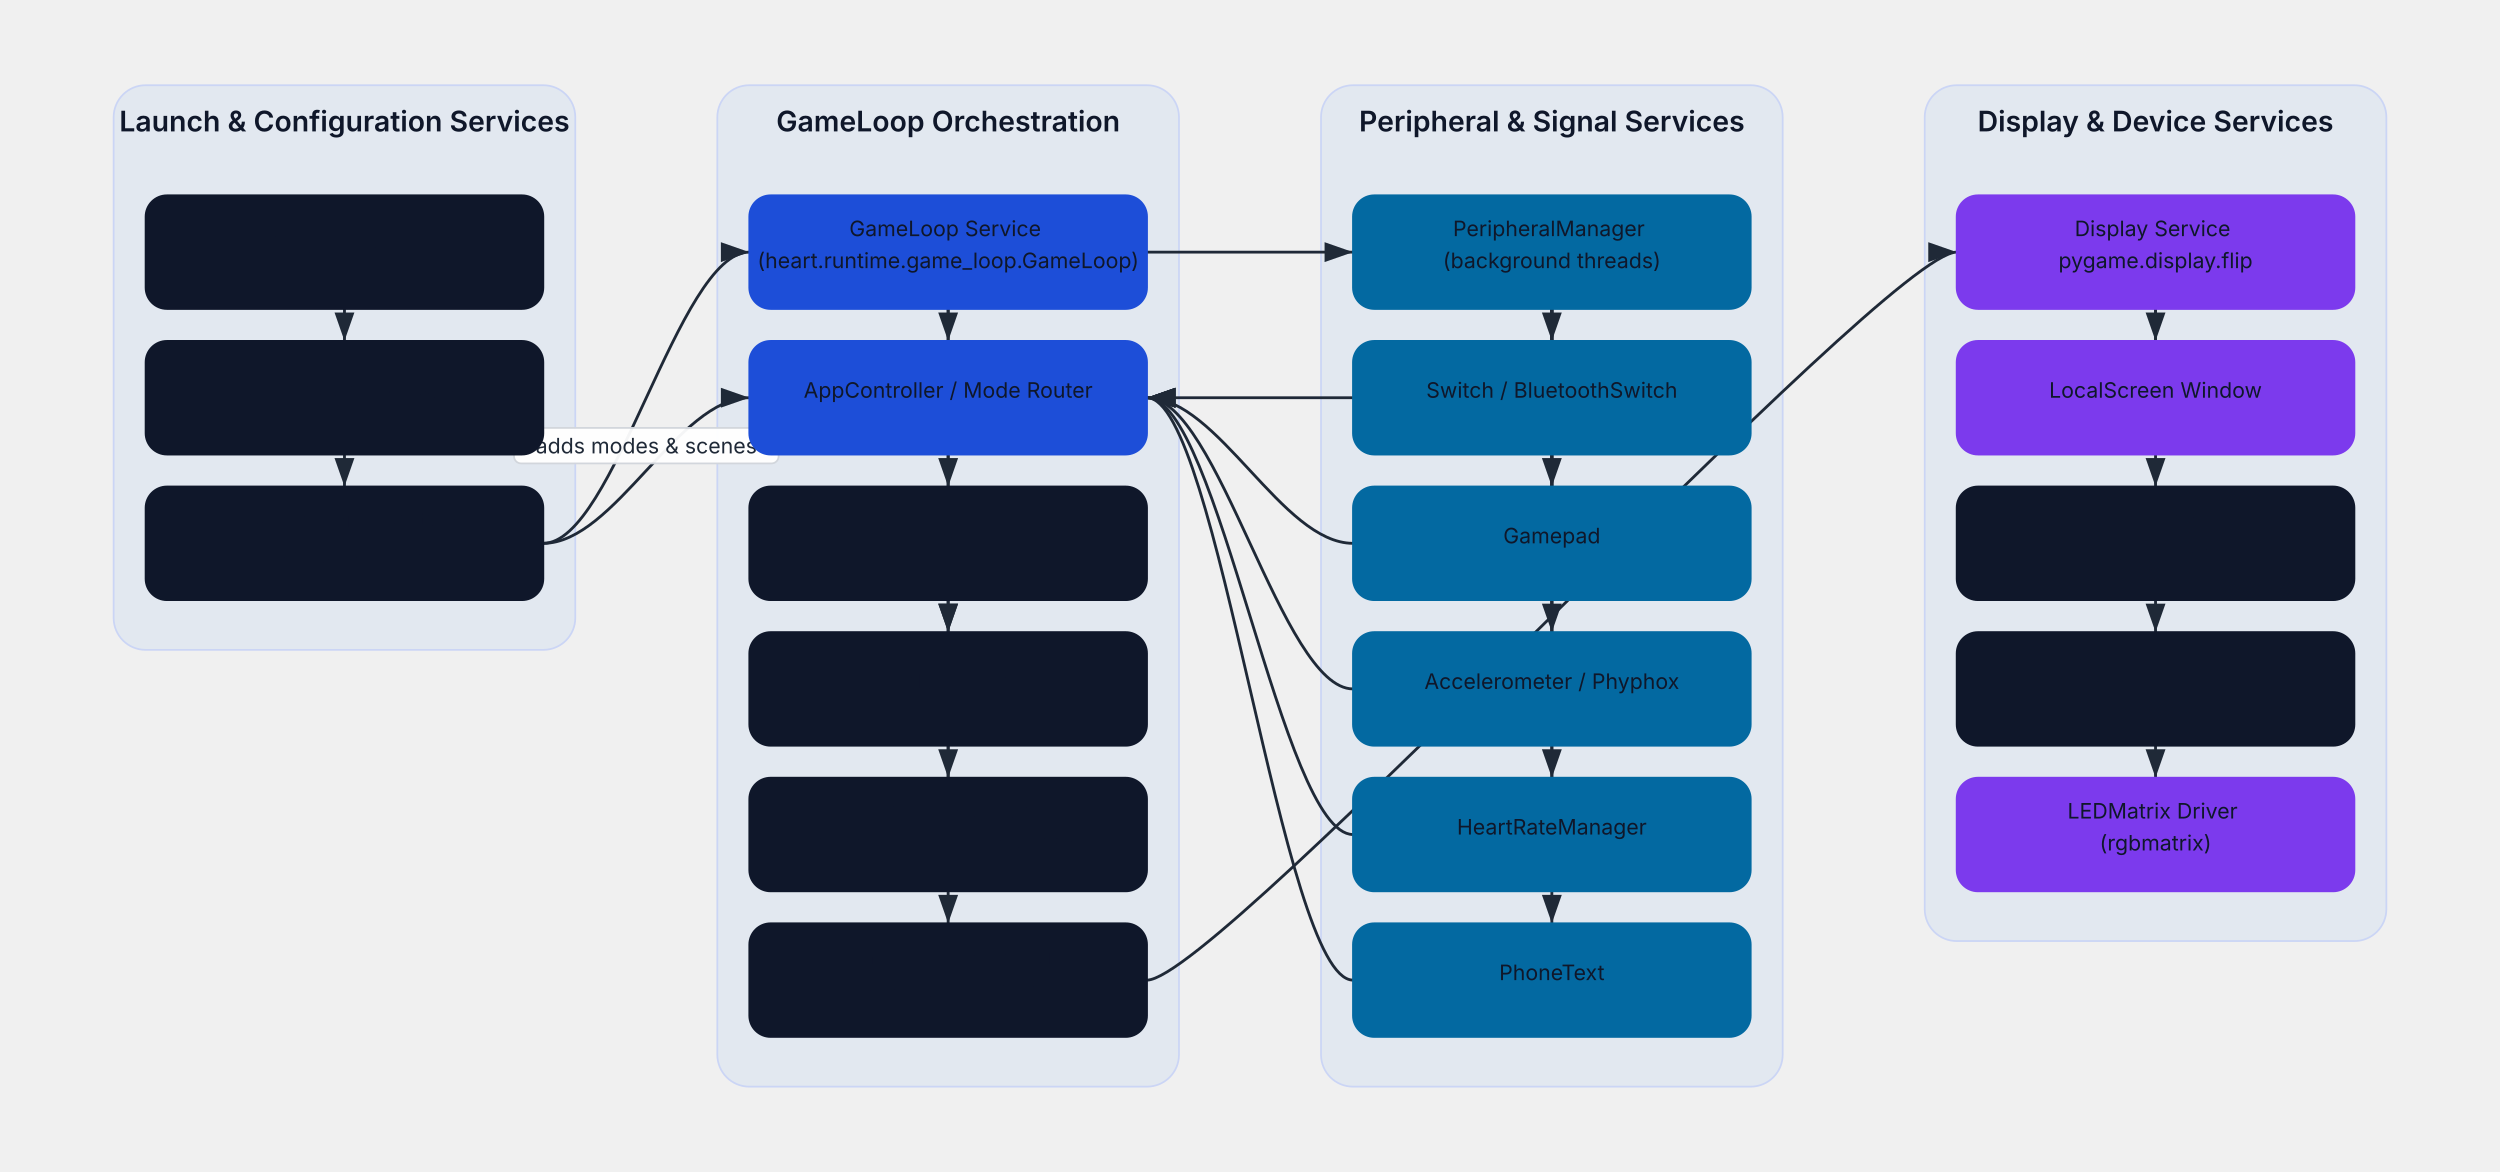
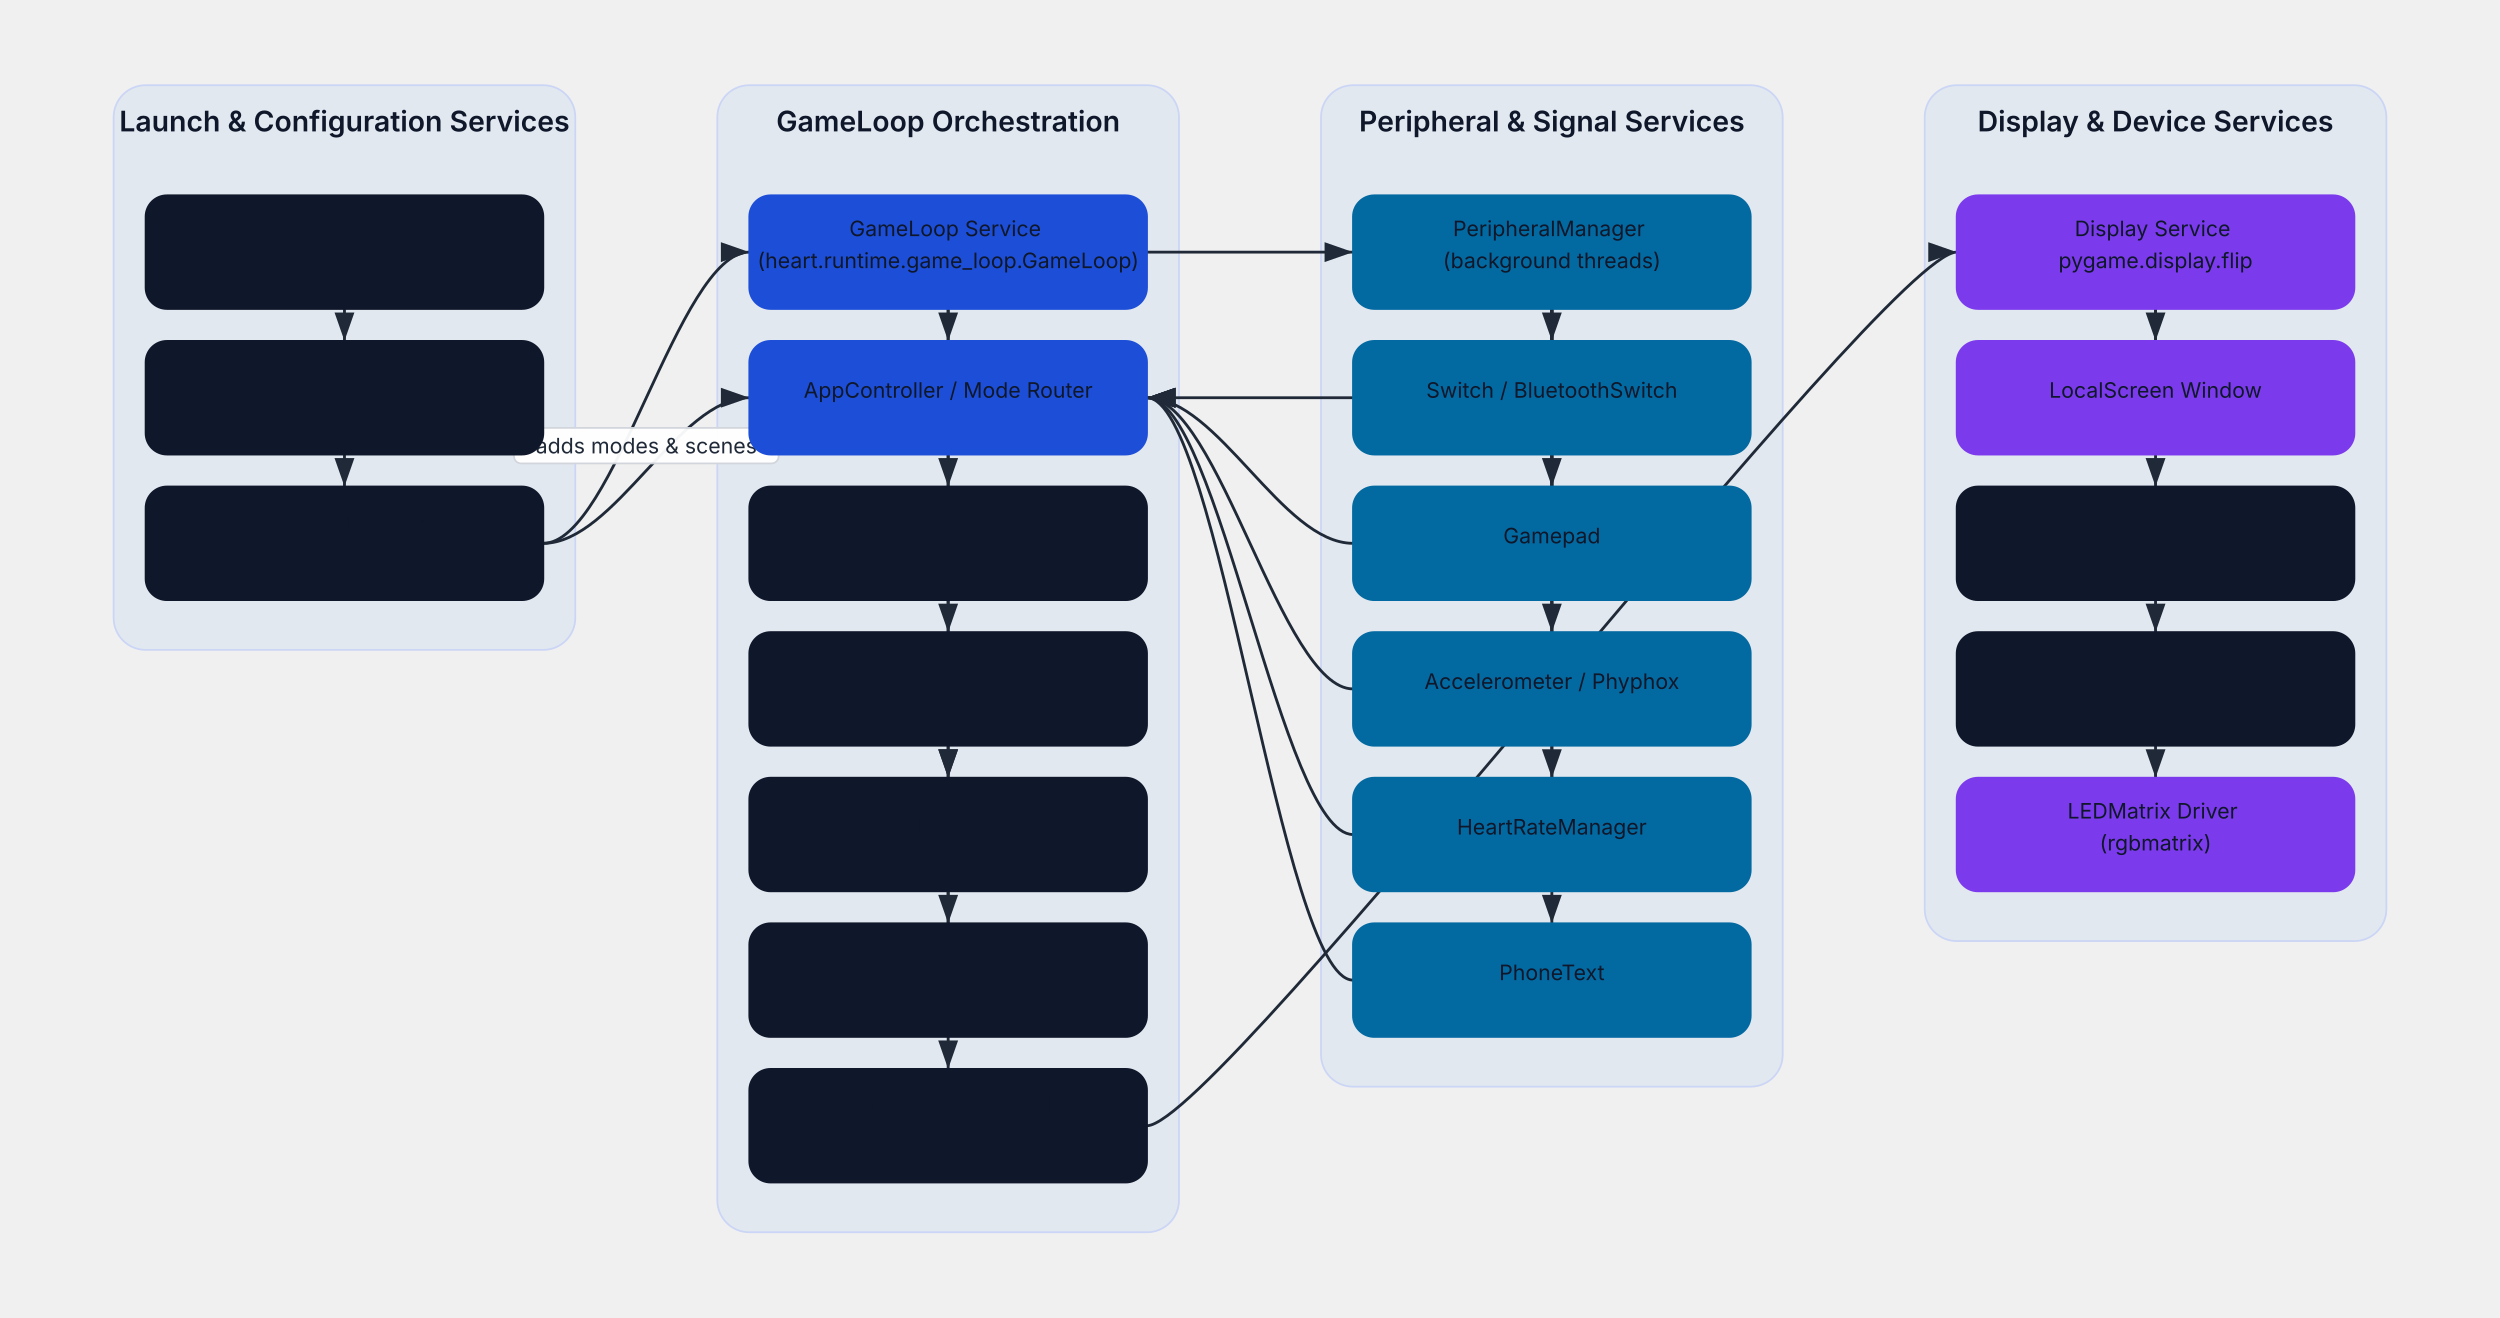
- <svg xmlns="http://www.w3.org/2000/svg" width="1408" height="660" viewBox="0 0 1408 660">
+ <svg xmlns="http://www.w3.org/2000/svg" width="1408" height="742" viewBox="0 0 1408 742">
  <defs>
    <style>text { font-family: 'Inter', 'Helvetica Neue', Arial, sans-serif; fill: #0f172a; }
.column-title { font-size: 16px; font-weight: 600; }
.edge-label { font-size: 12px; fill: #1f2937; background: #ffffff; }
</style>
    <marker id="arrowhead" markerWidth="10" markerHeight="7" refX="10" refY="3.5" orient="auto" markerUnits="strokeWidth">
      <path d="M 0 0 L 10 3.5 L 0 7 z" fill="#1f2937" />
    </marker>
  </defs>
  <g>
    <rect x="64.00" y="48.00" width="260.00" height="318.00" rx="18" fill="#e2e8f0" stroke="#cbd5f5" />
    <text x="194.00" y="74.00" text-anchor="middle" class="column-title">Launch &amp; Configuration Services</text>
  </g>
  <g>
-     <rect x="404.00" y="48.00" width="260.00" height="564.00" rx="18" fill="#e2e8f0" stroke="#cbd5f5" />
+     <rect x="404.00" y="48.00" width="260.00" height="646.00" rx="18" fill="#e2e8f0" stroke="#cbd5f5" />
    <text x="534.00" y="74.00" text-anchor="middle" class="column-title">GameLoop Orchestration</text>
  </g>
  <g>
    <rect x="744.00" y="48.00" width="260.00" height="564.00" rx="18" fill="#e2e8f0" stroke="#cbd5f5" />
    <text x="874.00" y="74.00" text-anchor="middle" class="column-title">Peripheral &amp; Signal Services</text>
  </g>
  <g>
    <rect x="1084.00" y="48.00" width="260.00" height="482.00" rx="18" fill="#e2e8f0" stroke="#cbd5f5" />
    <text x="1214.00" y="74.00" text-anchor="middle" class="column-title">Display &amp; Device Services</text>
  </g>
  <g fill="none" stroke="#1f2937" stroke-width="1.6">
    <path d="M 194.00 174.00 C 194.00 183.00 194.00 183.00 194.00 192.00" marker-end="url(#arrowhead)" />
    <path d="M 194.00 256.00 C 194.00 265.00 194.00 265.00 194.00 274.00" marker-end="url(#arrowhead)" />
    <path d="M 306.00 306.00 C 346.00 306.00 382.00 142.00 422.00 142.00" marker-end="url(#arrowhead)" />
    <path d="M 306.00 306.00 C 346.00 306.00 382.00 224.00 422.00 224.00" marker-end="url(#arrowhead)" />
    <path d="M 534.00 174.00 C 534.00 183.00 534.00 183.00 534.00 192.00" marker-end="url(#arrowhead)" />
-     <path d="M 534.00 174.00 C 534.00 265.00 534.00 265.00 534.00 356.00" marker-end="url(#arrowhead)" />
+     <path d="M 534.00 174.00 C 534.00 306.00 534.00 306.00 534.00 438.00" marker-end="url(#arrowhead)" />
    <path d="M 534.00 256.00 C 534.00 265.00 534.00 265.00 534.00 274.00" marker-end="url(#arrowhead)" />
    <path d="M 534.00 338.00 C 534.00 347.00 534.00 347.00 534.00 356.00" marker-end="url(#arrowhead)" />
-     <path d="M 534.00 420.00 C 534.00 470.00 534.00 470.00 534.00 520.00" marker-end="url(#arrowhead)" />
    <path d="M 534.00 420.00 C 534.00 429.00 534.00 429.00 534.00 438.00" marker-end="url(#arrowhead)" />
-     <path d="M 646.00 552.00 C 686.00 552.00 1062.00 142.00 1102.00 142.00" marker-end="url(#arrowhead)" />
+     <path d="M 534.00 502.00 C 534.00 552.00 534.00 552.00 534.00 602.00" marker-end="url(#arrowhead)" />
+     <path d="M 534.00 502.00 C 534.00 511.00 534.00 511.00 534.00 520.00" marker-end="url(#arrowhead)" />
+     <path d="M 646.00 634.00 C 686.00 634.00 1062.00 142.00 1102.00 142.00" marker-end="url(#arrowhead)" />
    <path d="M 1214.00 174.00 C 1214.00 183.00 1214.00 183.00 1214.00 192.00" marker-end="url(#arrowhead)" />
    <path d="M 1214.00 174.00 C 1214.00 224.00 1214.00 224.00 1214.00 274.00" marker-end="url(#arrowhead)" />
    <path d="M 1214.00 338.00 C 1214.00 347.00 1214.00 347.00 1214.00 356.00" marker-end="url(#arrowhead)" />
    <path d="M 1214.00 420.00 C 1214.00 429.00 1214.00 429.00 1214.00 438.00" marker-end="url(#arrowhead)" />
    <path d="M 646.00 142.00 C 686.00 142.00 722.00 142.00 762.00 142.00" marker-end="url(#arrowhead)" />
    <path d="M 874.00 174.00 C 874.00 183.00 874.00 183.00 874.00 192.00" marker-end="url(#arrowhead)" />
    <path d="M 874.00 174.00 C 874.00 224.00 874.00 224.00 874.00 274.00" marker-end="url(#arrowhead)" />
    <path d="M 874.00 174.00 C 874.00 265.00 874.00 265.00 874.00 356.00" marker-end="url(#arrowhead)" />
    <path d="M 874.00 174.00 C 874.00 306.00 874.00 306.00 874.00 438.00" marker-end="url(#arrowhead)" />
    <path d="M 874.00 174.00 C 874.00 347.00 874.00 347.00 874.00 520.00" marker-end="url(#arrowhead)" />
    <path d="M 762.00 224.00 C 722.00 224.00 686.00 224.00 646.00 224.00" marker-end="url(#arrowhead)" />
    <path d="M 762.00 306.00 C 722.00 306.00 686.00 224.00 646.00 224.00" marker-end="url(#arrowhead)" />
    <path d="M 762.00 388.00 C 722.00 388.00 686.00 224.00 646.00 224.00" marker-end="url(#arrowhead)" />
    <path d="M 762.00 470.00 C 722.00 470.00 686.00 224.00 646.00 224.00" marker-end="url(#arrowhead)" />
    <path d="M 762.00 552.00 C 722.00 552.00 686.00 224.00 646.00 224.00" marker-end="url(#arrowhead)" />
  </g>
  <rect x="289.50" y="241.00" width="149.00" height="20.00" rx="4" fill="#ffffff" stroke="#d1d5db" opacity="0.95" />
  <text x="364.00" y="251.00" text-anchor="middle" dominant-baseline="middle" class="edge-label">adds modes &amp; scenes</text>
  <g>
    <rect x="82.00" y="110.00" width="224.00" height="64.00" rx="12" fill="#0f172a" stroke="#0f172a" />
    <text x="194.00" y="142.00" fill="#f8fafc" text-anchor="middle">
      <tspan x="194.00">CLI (Typer `totem run`)</tspan>
    </text>
    <rect x="82.00" y="192.00" width="224.00" height="64.00" rx="12" fill="#0f172a" stroke="#0f172a" />
    <text x="194.00" y="224.00" fill="#f8fafc" text-anchor="middle">
      <tspan x="194.00">Configuration Registry</tspan>
    </text>
    <rect x="82.00" y="274.00" width="224.00" height="64.00" rx="12" fill="#0f172a" stroke="#0f172a" />
    <text x="194.00" y="297.00" fill="#f8fafc" text-anchor="middle">
      <tspan x="194.00">Program Configuration</tspan>
      <tspan x="194.00" dy="18">`configure(loop)`</tspan>
    </text>
    <rect x="422.00" y="110.00" width="224.00" height="64.00" rx="12" fill="#1d4ed8" stroke="#1d4ed8" />
    <text x="534.00" y="133.00" fill="#f8fafc" text-anchor="middle">
      <tspan x="534.00">GameLoop Service</tspan>
      <tspan x="534.00" dy="18">(heart.runtime.game_loop.GameLoop)</tspan>
    </text>
    <rect x="422.00" y="192.00" width="224.00" height="64.00" rx="12" fill="#1d4ed8" stroke="#1d4ed8" />
    <text x="534.00" y="224.00" fill="#f8fafc" text-anchor="middle">
      <tspan x="534.00">AppController / Mode Router</tspan>
    </text>
    <rect x="422.00" y="274.00" width="224.00" height="64.00" rx="12" fill="#0f172a" stroke="#0f172a" />
-     <text x="534.00" y="306.00" fill="#f8fafc" text-anchor="middle">
-       <tspan x="534.00">Mode Services &amp; Renderers</tspan>
+     <text x="534.00" y="297.00" fill="#f8fafc" text-anchor="middle">
+       <tspan x="534.00">Native Scene Bridge</tspan>
+       <tspan x="534.00" dy="18">(optional PyO3 scene manager)</tspan>
    </text>
    <rect x="422.00" y="356.00" width="224.00" height="64.00" rx="12" fill="#0f172a" stroke="#0f172a" />
    <text x="534.00" y="388.00" fill="#f8fafc" text-anchor="middle">
+       <tspan x="534.00">Mode Services &amp; Renderers</tspan>
+     </text>
+     <rect x="422.00" y="438.00" width="224.00" height="64.00" rx="12" fill="#0f172a" stroke="#0f172a" />
+     <text x="534.00" y="470.00" fill="#f8fafc" text-anchor="middle">
      <tspan x="534.00">Render Pipeline</tspan>
    </text>
-     <rect x="422.00" y="438.00" width="224.00" height="64.00" rx="12" fill="#0f172a" stroke="#0f172a" />
-     <text x="534.00" y="461.00" fill="#f8fafc" text-anchor="middle">
+     <rect x="422.00" y="520.00" width="224.00" height="64.00" rx="12" fill="#0f172a" stroke="#0f172a" />
+     <text x="534.00" y="543.00" fill="#f8fafc" text-anchor="middle">
      <tspan x="534.00">Surface Provider</tspan>
      <tspan x="534.00" dy="18">(display mode + surface cache)</tspan>
    </text>
-     <rect x="422.00" y="520.00" width="224.00" height="64.00" rx="12" fill="#0f172a" stroke="#0f172a" />
-     <text x="534.00" y="543.00" fill="#f8fafc" text-anchor="middle">
+     <rect x="422.00" y="602.00" width="224.00" height="64.00" rx="12" fill="#0f172a" stroke="#0f172a" />
+     <text x="534.00" y="625.00" fill="#f8fafc" text-anchor="middle">
      <tspan x="534.00">Composition Manager</tspan>
      <tspan x="534.00" dy="18">(merge strategy + parallel loops)</tspan>
    </text>
    <rect x="762.00" y="110.00" width="224.00" height="64.00" rx="12" fill="#0369a1" stroke="#0369a1" />
    <text x="874.00" y="133.00" fill="#f8fafc" text-anchor="middle">
      <tspan x="874.00">PeripheralManager</tspan>
      <tspan x="874.00" dy="18">(background threads)</tspan>
    </text>
    <rect x="762.00" y="192.00" width="224.00" height="64.00" rx="12" fill="#0369a1" stroke="#0369a1" />
    <text x="874.00" y="224.00" fill="#f8fafc" text-anchor="middle">
      <tspan x="874.00">Switch / BluetoothSwitch</tspan>
    </text>
    <rect x="762.00" y="274.00" width="224.00" height="64.00" rx="12" fill="#0369a1" stroke="#0369a1" />
    <text x="874.00" y="306.00" fill="#f8fafc" text-anchor="middle">
      <tspan x="874.00">Gamepad</tspan>
    </text>
    <rect x="762.00" y="356.00" width="224.00" height="64.00" rx="12" fill="#0369a1" stroke="#0369a1" />
    <text x="874.00" y="388.00" fill="#f8fafc" text-anchor="middle">
      <tspan x="874.00">Accelerometer / Phyphox</tspan>
    </text>
    <rect x="762.00" y="438.00" width="224.00" height="64.00" rx="12" fill="#0369a1" stroke="#0369a1" />
    <text x="874.00" y="470.00" fill="#f8fafc" text-anchor="middle">
      <tspan x="874.00">HeartRateManager</tspan>
    </text>
    <rect x="762.00" y="520.00" width="224.00" height="64.00" rx="12" fill="#0369a1" stroke="#0369a1" />
    <text x="874.00" y="552.00" fill="#f8fafc" text-anchor="middle">
      <tspan x="874.00">PhoneText</tspan>
    </text>
    <rect x="1102.00" y="110.00" width="224.00" height="64.00" rx="12" fill="#7c3aed" stroke="#7c3aed" />
    <text x="1214.00" y="133.00" fill="#f8fafc" text-anchor="middle">
      <tspan x="1214.00">Display Service</tspan>
      <tspan x="1214.00" dy="18">pygame.display.flip</tspan>
    </text>
    <rect x="1102.00" y="192.00" width="224.00" height="64.00" rx="12" fill="#7c3aed" stroke="#7c3aed" />
    <text x="1214.00" y="224.00" fill="#f8fafc" text-anchor="middle">
      <tspan x="1214.00">LocalScreen Window</tspan>
    </text>
    <rect x="1102.00" y="274.00" width="224.00" height="64.00" rx="12" fill="#0f172a" stroke="#0f172a" />
    <text x="1214.00" y="297.00" fill="#f8fafc" text-anchor="middle">
      <tspan x="1214.00">Frame Capture</tspan>
      <tspan x="1214.00" dy="18">(share surface)</tspan>
    </text>
    <rect x="1102.00" y="356.00" width="224.00" height="64.00" rx="12" fill="#0f172a" stroke="#0f172a" />
    <text x="1214.00" y="388.00" fill="#f8fafc" text-anchor="middle">
      <tspan x="1214.00">Device Bridge</tspan>
    </text>
    <rect x="1102.00" y="438.00" width="224.00" height="64.00" rx="12" fill="#7c3aed" stroke="#7c3aed" />
    <text x="1214.00" y="461.00" fill="#f8fafc" text-anchor="middle">
      <tspan x="1214.00">LEDMatrix Driver</tspan>
      <tspan x="1214.00" dy="18">(rgbmatrix)</tspan>
    </text>
  </g>
</svg>
